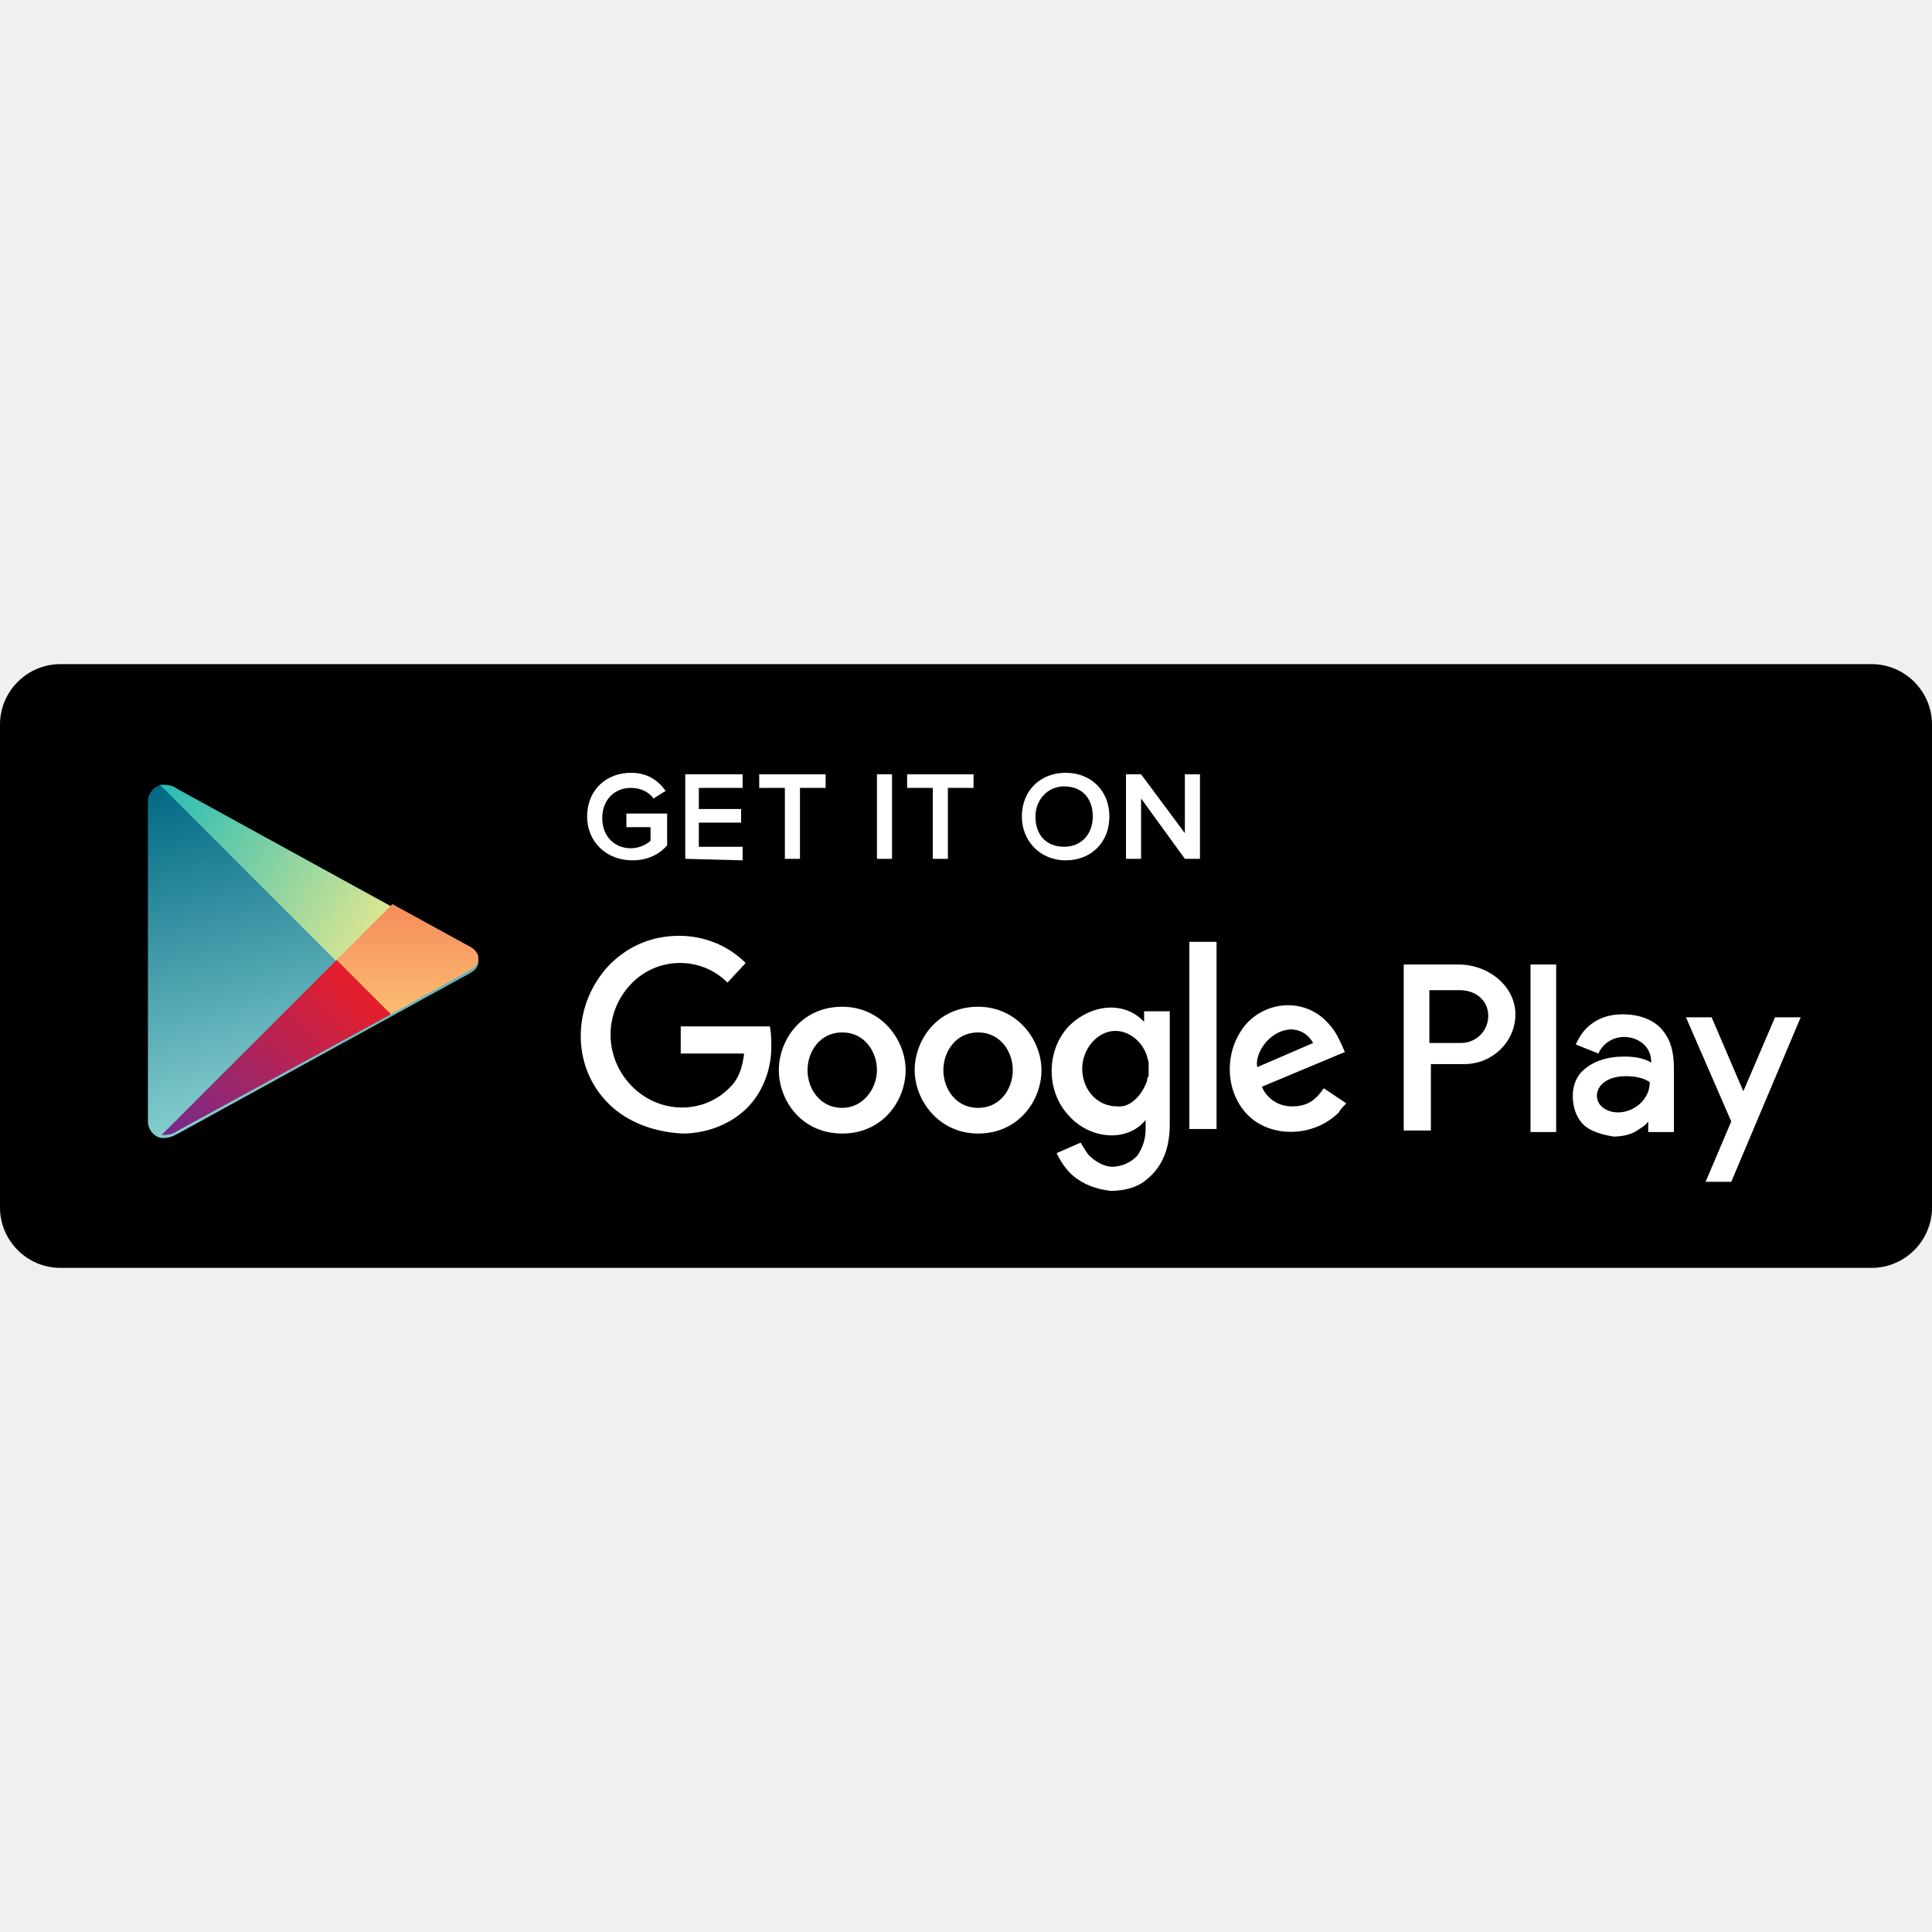
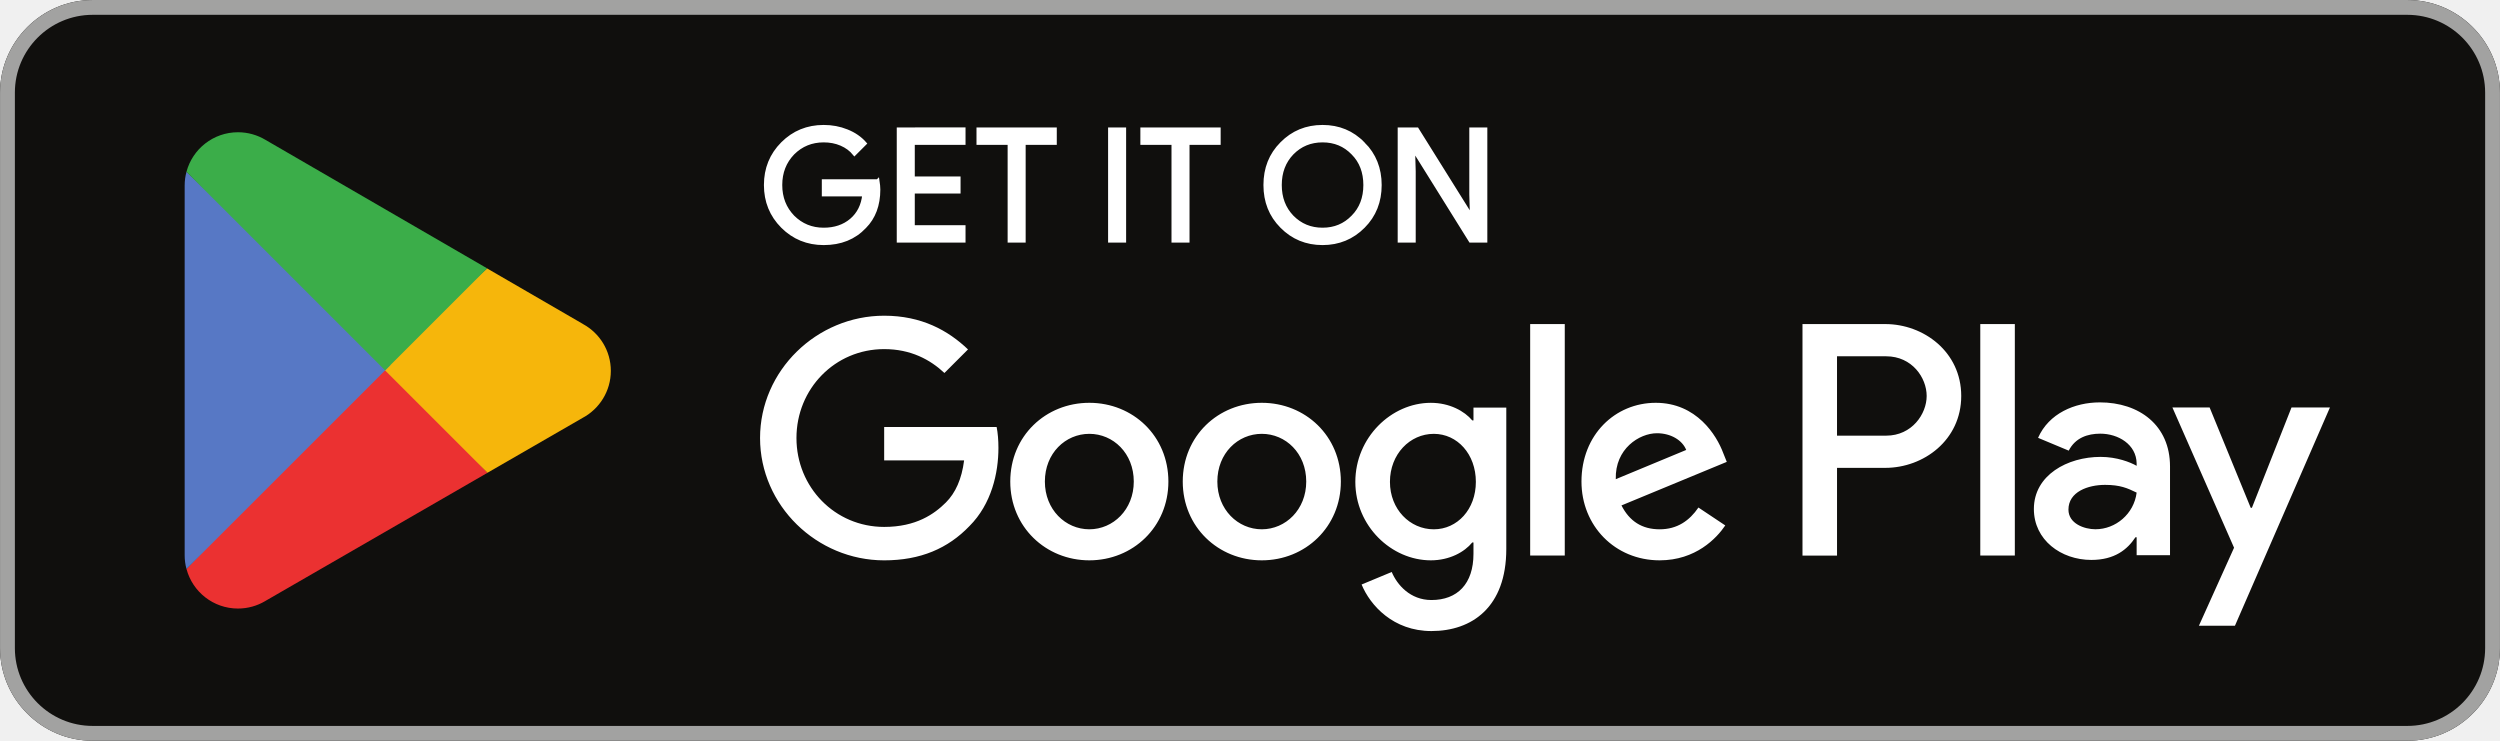
- <svg xmlns="http://www.w3.org/2000/svg" version="1.1" id="Badges" x="0px" y="0px" viewBox="185.5 -25.5 128 128" enable-background="new 185.5 -25.5 128 128" xml:space="preserve">
-   <g>
-     <path d="M309.5,58.5h-120c-2.2,0-4-1.8-4-4v-32c0-2.2,1.8-4,4-4h120c2.2,0,4,1.8,4,4v32C313.5,56.7,311.7,58.5,309.5,58.5z" />
-     <linearGradient id="SVGID_1_" gradientUnits="userSpaceOnUse" x1="201.767" y1="25.074" x2="207.366" y2="48.065">
-       <stop offset="0" style="stop-color:#006884" />
-       <stop offset="1" style="stop-color:#8AD1D0" />
-     </linearGradient>
-     <path fill-rule="evenodd" clip-rule="evenodd" fill="url(#SVGID_1_)" d="M195.3,38.1V27.6c0-0.6,0.5-1.1,1-1.1c0.5,0,0.7,0.1,1,0.3   l19.3,10.6c0.4,0.2,0.6,0.5,0.6,0.8c0,0.3-0.2,0.6-0.6,0.8l-19.3,10.6c-0.2,0.1-0.5,0.3-1,0.3c-0.5,0-1-0.5-1-1.1V38.1z" />
-     <linearGradient id="SVGID_2_" gradientUnits="userSpaceOnUse" x1="194.941" y1="28.344" x2="210.197" y2="36.591">
-       <stop offset="0" style="stop-color:#24BBB6" />
-       <stop offset="1" style="stop-color:#DBE692" />
-     </linearGradient>
-     <path fill-rule="evenodd" clip-rule="evenodd" fill="url(#SVGID_2_)" d="M207.8,38.2l-11.7-11.7c0.1,0,0.1,0,0.2,0   c0.5,0,0.7,0.1,1,0.3l14.2,7.8L207.8,38.2z" />
-     <linearGradient id="SVGID_3_" gradientUnits="userSpaceOnUse" x1="212.494" y1="42.12" x2="212.494" y2="34.172">
-       <stop offset="0" style="stop-color:#FCC072" />
-       <stop offset="1" style="stop-color:#F58A5B" />
-     </linearGradient>
-     <path fill-rule="evenodd" clip-rule="evenodd" fill="url(#SVGID_3_)" d="M211.4,41.7l-3.6-3.6l3.7-3.7l5.1,2.8   c0.4,0.2,0.6,0.5,0.6,0.8c0,0.3-0.2,0.6-0.6,0.8L211.4,41.7z" />
-     <linearGradient id="SVGID_4_" gradientUnits="userSpaceOnUse" x1="197.895" y1="51.769" x2="209.946" y2="39.504">
-       <stop offset="0" style="stop-color:#712B8F" />
-       <stop offset="1" style="stop-color:#EA1D27" />
-     </linearGradient>
-     <path fill-rule="evenodd" clip-rule="evenodd" fill="url(#SVGID_4_)" d="M196.2,49.7L196.2,49.7l11.6-11.6l3.6,3.6l-14.1,7.7   C197,49.6,196.8,49.7,196.2,49.7C196.3,49.7,196.3,49.7,196.2,49.7z" />
-     <path fill-rule="evenodd" clip-rule="evenodd" fill="#FFFFFF" d="M256.6,52.4c-0.5-0.4-0.9-1.1-1.1-1.5l1.6-0.7   c0.1,0.2,0.3,0.5,0.5,0.8c0.4,0.4,1,0.8,1.6,0.8c0.6,0,1.3-0.3,1.7-0.8c0.3-0.5,0.5-1,0.5-1.7v-0.6c-1.2,1.5-3.7,1.3-5.1-0.3   c-1.5-1.6-1.5-4.3,0-5.9c1.5-1.5,3.7-1.7,5-0.3c0,0,0,0,0,0v-0.7h1.7V49c0,1.9-0.7,3-1.6,3.7c-0.6,0.5-1.5,0.7-2.3,0.7   C258.2,53.3,257.3,53,256.6,52.4L256.6,52.4z M298.5,52.8L298.5,52.8l1.7-4l-3-6.9h1.7l2.1,4.9l2.1-4.9h1.7l-4.6,10.9H298.5   L298.5,52.8z M290.4,49L290.4,49c-0.5-0.5-0.7-1.2-0.7-1.9c0-0.6,0.2-1.2,0.6-1.6c0.7-0.7,1.7-1,2.8-1c0.7,0,1.3,0.1,1.8,0.4   c0-1.2-1-1.7-1.8-1.7c-0.7,0-1.4,0.4-1.7,1.1l-1.5-0.6c0.3-0.7,1.1-2,3.1-2c1,0,2,0.3,2.6,1c0.6,0.7,0.8,1.5,0.8,2.6v4.2h-1.7v-0.7   c-0.2,0.3-0.6,0.5-0.9,0.7c-0.4,0.2-0.9,0.3-1.4,0.3C291.8,49.7,290.9,49.5,290.4,49L290.4,49z M237.1,45.4L237.1,45.4   c0-2,1.5-4.2,4.2-4.2c2.6,0,4.2,2.2,4.2,4.2c0,2-1.5,4.2-4.2,4.2C238.6,49.6,237.1,47.4,237.1,45.4L237.1,45.4z M246.1,45.4   L246.1,45.4c0-2,1.5-4.2,4.2-4.2c2.6,0,4.2,2.2,4.2,4.2c0,2-1.5,4.2-4.2,4.2C247.7,49.6,246.1,47.4,246.1,45.4L246.1,45.4z    M225.8,47.6L225.8,47.6c-2.5-2.5-2.4-6.6,0.1-9.2c1.3-1.3,2.9-1.9,4.6-1.9c1.6,0,3.2,0.6,4.4,1.8l-1.2,1.3   c-1.8-1.8-4.7-1.7-6.4,0.1c-1.8,1.9-1.8,4.8,0,6.7c1.8,1.9,4.8,2,6.6,0.1c0.6-0.6,0.8-1.4,0.9-2.2h-4.2v-1.8h5.9   c0.1,0.4,0.1,0.9,0.1,1.4c0,1.5-0.6,3-1.6,4c-1.1,1.1-2.7,1.7-4.3,1.7C228.9,49.5,227.1,48.9,225.8,47.6L225.8,47.6z M268.1,48.3   L268.1,48.3c-1.5-1.6-1.5-4.3,0-6c1.5-1.6,4-1.6,5.4,0c0.5,0.5,0.8,1.2,1.1,1.9l-5.5,2.3c0.3,0.7,1,1.3,2,1.3   c0.9,0,1.5-0.3,2.1-1.2l1.5,1h0c-0.2,0.2-0.4,0.4-0.5,0.6C272.5,49.9,269.6,49.9,268.1,48.3L268.1,48.3z M278.5,49.5L278.5,49.5   V38.4h3.6c2.1,0,3.8,1.5,3.8,3.3c0,1.8-1.5,3.3-3.4,3.3h-2.2v4.4H278.5L278.5,49.5z M286.9,49.5L286.9,49.5V38.4h1.7v11.1H286.9   L286.9,49.5z M264.3,49.3L264.3,49.3V36.9h1.8v12.4H264.3L264.3,49.3z M294.8,46.2L294.8,46.2c-0.4-0.3-1-0.4-1.6-0.4   c-1.2,0-1.9,0.6-1.9,1.3c0,0.7,0.7,1.1,1.4,1.1C293.7,48.2,294.8,47.4,294.8,46.2L294.8,46.2z M243.6,45.4L243.6,45.4   c0-1.2-0.8-2.5-2.3-2.5c-1.5,0-2.3,1.3-2.3,2.5c0,1.2,0.8,2.5,2.3,2.5C242.7,47.9,243.6,46.6,243.6,45.4L243.6,45.4z M252.6,45.4   L252.6,45.4c0-1.2-0.8-2.5-2.3-2.5c-1.5,0-2.3,1.3-2.3,2.5c0,1.2,0.8,2.5,2.3,2.5C251.8,47.9,252.6,46.6,252.6,45.4L252.6,45.4z    M261.5,46.1L261.5,46.1c0-0.1,0-0.2,0.1-0.3c0,0,0,0,0,0c0-0.1,0-0.3,0-0.4c0-0.1,0-0.3,0-0.4c0,0,0-0.1,0-0.1   c0-0.1-0.1-0.3-0.1-0.4c-0.3-1-1.2-1.7-2.1-1.7c-1.2,0-2.2,1.2-2.2,2.5c0,1.4,1,2.5,2.3,2.5C260.3,47.9,261.1,47.2,261.5,46.1   L261.5,46.1z M268.8,45.2L268.8,45.2l3.7-1.6c-0.4-0.7-1-0.9-1.5-0.9C269.5,42.8,268.6,44.4,268.8,45.2L268.8,45.2z M284.1,41.8   L284.1,41.8c0-1-0.8-1.7-1.9-1.7h-2v3.5h2.1C283.3,43.6,284.1,42.8,284.1,41.8z" />
-     <polygon fill-rule="evenodd" clip-rule="evenodd" fill="#FFFFFF" points="299.8,50.8 299.8,50.8 299.7,50.8 299.7,50.8 299.7,50.7    299.7,50.7 299.8,50.7 299.8,50.7 299.7,50.7 299.7,50.7 299.7,50.8 299.7,50.8  " />
-     <path fill-rule="evenodd" clip-rule="evenodd" fill="#FFFFFF" d="M299.8,50.8L299.8,50.8C299.8,50.7,299.8,50.7,299.8,50.8   L299.8,50.8C299.8,50.7,299.8,50.7,299.8,50.8L299.8,50.8L299.8,50.8L299.8,50.8L299.8,50.8L299.8,50.8L299.8,50.8L299.8,50.8   L299.8,50.8z M299.8,50.7L299.8,50.7C299.8,50.7,299.8,50.7,299.8,50.7L299.8,50.7L299.8,50.7L299.8,50.7   C299.8,50.7,299.8,50.7,299.8,50.7L299.8,50.7z" />
-     <polygon fill-rule="evenodd" clip-rule="evenodd" fill="#FFFFFF" points="299.8,50.8 299.8,50.8 299.8,50.7 299.8,50.7 299.8,50.7    299.8,50.7 299.8,50.7 299.8,50.7 299.8,50.7 299.8,50.7 299.8,50.8 299.8,50.8  " />
-     <path fill-rule="evenodd" clip-rule="evenodd" fill="#FFFFFF" d="M299.8,50.8L299.8,50.8L299.8,50.8L299.8,50.8L299.8,50.8   L299.8,50.8L299.8,50.8L299.8,50.8L299.8,50.8L299.8,50.8z M299.8,50.7L299.8,50.7L299.8,50.7L299.8,50.7   C299.8,50.7,299.8,50.7,299.8,50.7C299.8,50.7,299.8,50.7,299.8,50.7L299.8,50.7z" />
-     <polygon fill-rule="evenodd" clip-rule="evenodd" fill="#FFFFFF" points="299.8,50.7 299.8,50.7 299.8,50.7 299.8,50.7 299.8,50.8    299.8,50.8 299.8,50.7 299.8,50.7  " />
-     <polygon fill-rule="evenodd" clip-rule="evenodd" fill="#FFFFFF" points="299.8,50.8 299.8,50.8 299.8,50.7 299.8,50.7 299.8,50.7    299.8,50.7 299.8,50.7 299.8,50.7 299.8,50.7 299.8,50.7 299.8,50.8 299.8,50.8  " />
-     <path fill-rule="evenodd" clip-rule="evenodd" fill="#FFFFFF" d="M299.8,50.8L299.8,50.8C299.8,50.7,299.8,50.7,299.8,50.8   L299.8,50.8L299.8,50.8L299.8,50.8C299.8,50.8,299.8,50.8,299.8,50.8L299.8,50.8z M299.8,50.8L299.8,50.8   C299.8,50.8,299.8,50.8,299.8,50.8L299.8,50.8L299.8,50.8L299.8,50.8C299.8,50.7,299.8,50.7,299.8,50.8L299.8,50.8z" />
-     <path fill-rule="evenodd" clip-rule="evenodd" fill="#FFFFFF" d="M299.9,50.8L299.9,50.8C299.9,50.7,299.9,50.7,299.9,50.8   C299.9,50.7,299.9,50.7,299.9,50.8L299.9,50.8C299.9,50.7,299.9,50.7,299.9,50.8L299.9,50.8L299.9,50.8L299.9,50.8   C299.9,50.8,299.9,50.8,299.9,50.8L299.9,50.8z M299.9,50.7L299.9,50.7C299.9,50.7,299.9,50.7,299.9,50.7L299.9,50.7L299.9,50.7   L299.9,50.7C299.9,50.7,299.9,50.7,299.9,50.7L299.9,50.7L299.9,50.7z M299.9,50.8L299.9,50.8C299.9,50.8,299.9,50.8,299.9,50.8   L299.9,50.8L299.9,50.8L299.9,50.8C299.9,50.7,299.9,50.7,299.9,50.8L299.9,50.8z" />
-     <polygon fill-rule="evenodd" clip-rule="evenodd" fill="#FFFFFF" points="299.9,50.7 299.9,50.7 299.9,50.7 299.9,50.7 299.9,50.7    299.9,50.7 299.9,50.7 299.9,50.7 299.9,50.8 299.9,50.8 299.9,50.7  " />
-     <polygon fill-rule="evenodd" clip-rule="evenodd" fill="#FFFFFF" points="299.9,50.8 299.9,50.8 299.9,50.7 299.9,50.7 299.9,50.8    299.9,50.8  " />
-     <path fill-rule="evenodd" clip-rule="evenodd" fill="#FFFFFF" d="M299.9,50.8L299.9,50.8C299.9,50.7,299.9,50.7,299.9,50.8   C299.9,50.7,299.9,50.7,299.9,50.8L299.9,50.8C299.9,50.8,299.9,50.8,299.9,50.8C299.9,50.8,299.9,50.8,299.9,50.8L299.9,50.8z    M299.9,50.7L299.9,50.7C299.9,50.8,299.9,50.8,299.9,50.7C299.9,50.8,299.9,50.8,299.9,50.7L299.9,50.7   C299.9,50.7,299.9,50.7,299.9,50.7C299.9,50.7,299.9,50.7,299.9,50.7L299.9,50.7z" />
-     <path fill-rule="evenodd" clip-rule="evenodd" fill="#FFFFFF" d="M299.9,50.8L299.9,50.8L299.9,50.8L299.9,50.8L299.9,50.8   L299.9,50.8C299.9,50.8,299.9,50.8,299.9,50.8C299.9,50.8,299.9,50.8,299.9,50.8L299.9,50.8C299.9,50.7,299.9,50.7,299.9,50.8   C299.9,50.7,299.9,50.7,299.9,50.8L299.9,50.8C299.9,50.7,299.9,50.7,299.9,50.8C299.9,50.7,299.9,50.7,299.9,50.8L299.9,50.8   C299.9,50.8,299.9,50.8,299.9,50.8C299.9,50.8,299.9,50.8,299.9,50.8L299.9,50.8z" />
-     <path fill-rule="evenodd" clip-rule="evenodd" fill="#FFFFFF" d="M300,50.8L300,50.8C300,50.7,300,50.7,300,50.8   C299.9,50.7,299.9,50.7,300,50.8L300,50.8C299.9,50.8,299.9,50.8,300,50.8C300,50.8,300,50.8,300,50.8L300,50.8z M300,50.7   L300,50.7C300,50.8,300,50.8,300,50.7C300,50.8,299.9,50.8,300,50.7L300,50.7C299.9,50.7,300,50.7,300,50.7   C300,50.7,300,50.7,300,50.7L300,50.7z" />
-     <polygon fill-rule="evenodd" clip-rule="evenodd" fill="#FFFFFF" points="300,50.8 300,50.7 300,50.7 300,50.7 300,50.7 300,50.7    300,50.8 300,50.8 300,50.7 300,50.7 300,50.8 300,50.8 300,50.7 300,50.7 300,50.8  " />
-     <path fill-rule="evenodd" clip-rule="evenodd" fill="#FFFFFF" d="M300,50.8L300,50.8L300,50.8L300,50.8L300,50.8L300,50.8L300,50.8   L300,50.8L300,50.8L300,50.8z M300,50.7L300,50.7L300,50.7L300,50.7C300,50.7,300,50.7,300,50.7C300,50.7,300,50.7,300,50.7   L300,50.7z" />
-     <path fill-rule="evenodd" clip-rule="evenodd" fill="#FFFFFF" d="M300,50.8C300,50.7,300,50.7,300,50.8C300,50.7,300,50.7,300,50.8   C300,50.7,300,50.7,300,50.8C300,50.7,300,50.7,300,50.8L300,50.8C300,50.7,300,50.7,300,50.8C300,50.7,300,50.7,300,50.8   C300,50.7,300,50.7,300,50.8C300,50.7,300,50.7,300,50.8C300,50.8,300,50.8,300,50.8C300,50.8,300,50.8,300,50.8L300,50.8   C300,50.8,300,50.8,300,50.8C300,50.8,300,50.8,300,50.8z" />
-     <polygon fill-rule="evenodd" clip-rule="evenodd" fill="#FFFFFF" points="300.1,50.7 300,50.7 300,50.7 300.1,50.7 300.1,50.8    300.1,50.8 300.1,50.7 300.1,50.7  " />
-     <polygon fill-rule="evenodd" clip-rule="evenodd" fill="#FFFFFF" points="300.1,50.8 300.1,50.8 300.1,50.7 300.1,50.7 300.1,50.7    300.1,50.7 300.1,50.7 300.1,50.7 300.1,50.7 300.1,50.7 300.1,50.8 300.1,50.8  " />
-     <path fill-rule="evenodd" clip-rule="evenodd" fill="#FFFFFF" d="M300.1,50.8L300.1,50.8C300.1,50.7,300.1,50.7,300.1,50.8   L300.1,50.8C300.1,50.7,300.1,50.7,300.1,50.8L300.1,50.8L300.1,50.8L300.1,50.8L300.1,50.8L300.1,50.8L300.1,50.8L300.1,50.8   L300.1,50.8z M300.1,50.7L300.1,50.7C300.1,50.7,300.1,50.7,300.1,50.7L300.1,50.7L300.1,50.7L300.1,50.7   C300.1,50.7,300.1,50.7,300.1,50.7L300.1,50.7z" />
-     <path fill="#FFFFFF" d="M224.4,28.6c0-1.8,1.3-2.9,2.9-2.9c1.1,0,1.8,0.5,2.3,1.2l-0.8,0.5c-0.3-0.4-0.8-0.7-1.5-0.7   c-1.1,0-1.9,0.8-1.9,2c0,1.2,0.8,2,1.9,2c0.6,0,1.1-0.3,1.3-0.5v-0.9H227v-0.9h2.7v2.1c-0.5,0.6-1.3,1-2.3,1   C225.7,31.5,224.4,30.3,224.4,28.6z" />
-     <path fill="#FFFFFF" d="M230.9,31.4v-5.6h3.8v0.9h-2.9v1.4h2.8v0.9h-2.8v1.6h2.9v0.9L230.9,31.4L230.9,31.4z" />
-     <path fill="#FFFFFF" d="M237.5,31.4v-4.7h-1.7v-0.9h4.4v0.9h-1.7v4.7H237.5z" />
-     <path fill="#FFFFFF" d="M243.6,31.4v-5.6h1v5.6C244.6,31.4,243.6,31.4,243.6,31.4z" />
-     <path fill="#FFFFFF" d="M247.3,31.4v-4.7h-1.7v-0.9h4.4v0.9h-1.7v4.7H247.3z" />
-     <path fill="#FFFFFF" d="M253.2,28.6c0-1.7,1.2-2.9,2.9-2.9c1.7,0,2.9,1.2,2.9,2.9s-1.2,2.9-2.9,2.9   C254.4,31.5,253.2,30.2,253.2,28.6z M257.9,28.6c0-1.2-0.7-2-1.9-2c-1.1,0-1.9,0.9-1.9,2c0,1.2,0.7,2,1.9,2   C257.2,30.6,257.9,29.7,257.9,28.6z" />
-     <path fill="#FFFFFF" d="M264,31.4l-2.9-4v4h-1v-5.6h1l2.9,3.9v-3.9h1v5.6H264z" />
-   </g>
+ <svg xmlns="http://www.w3.org/2000/svg" id="svg51" width="180" height="53.333" version="1.1" viewBox="0 0 180 53.333" xml:space="preserve">
+   <path id="path11" d="m173.33 53.333h-166.66c-3.667 0-6.667-3-6.667-6.667v-39.999c0-3.667 3-6.667 6.667-6.667h166.66c3.667 0 6.667 3 6.667 6.667v39.999c0 3.667-3 6.667-6.667 6.667" fill="#100f0d" stroke-width=".133" />
+   <path id="path13" d="m173.33 1e-3h-166.66c-3.667 0-6.667 3-6.667 6.667v39.999c0 3.667 3 6.667 6.667 6.667h166.66c3.667 0 6.667-3 6.667-6.667v-39.999c0-3.667-3-6.667-6.667-6.667zm0 1.066c3.088 0 5.6 2.513 5.6 5.6v39.999c0 3.088-2.512 5.6-5.6 5.6h-166.66c-3.088 0-5.599-2.513-5.599-5.6v-39.999c0-3.088 2.511-5.6 5.599-5.6h166.66" fill="#a2a2a1" stroke-width=".133" />
+   <path id="path35" d="m142.58 40h2.488v-16.669h-2.488zm22.409-10.664-2.852 7.226h-0.085l-2.96-7.226h-2.68l4.44 10.1-2.532 5.619h2.595l6.841-15.718zm-14.11 8.771c-0.813 0-1.951-0.408-1.951-1.416 0-1.286 1.416-1.78 2.637-1.78 1.093 0 1.609 0.235 2.273 0.557-0.193 1.544-1.523 2.638-2.96 2.638zm0.301-9.135c-1.801 0-3.667 0.794-4.439 2.552l2.208 0.922c0.472-0.922 1.351-1.222 2.273-1.222 1.287 0 2.595 0.771 2.616 2.144v0.171c-0.451-0.257-1.416-0.643-2.595-0.643-2.381 0-4.804 1.308-4.804 3.752 0 2.23 1.952 3.667 4.139 3.667 1.672 0 2.596-0.751 3.173-1.63h0.087v1.287h2.403v-6.391c0-2.959-2.211-4.61-5.061-4.61zm-15.376 2.394h-3.539v-5.713h3.539c1.86 0 2.916 1.54 2.916 2.857 0 1.292-1.056 2.857-2.916 2.857zm-0.064-8.034h-5.961v16.669h2.487v-6.315h3.475c2.757 0 5.468-1.996 5.468-5.176 0-3.18-2.711-5.177-5.468-5.177zm-32.507 14.778c-1.719 0-3.157-1.44-3.157-3.415 0-1.998 1.438-3.458 3.157-3.458 1.697 0 3.029 1.46 3.029 3.458 0 1.975-1.332 3.415-3.029 3.415zm2.857-7.84h-0.086c-0.558-0.666-1.633-1.267-2.985-1.267-2.836 0-5.435 2.492-5.435 5.692 0 3.179 2.599 5.649 5.435 5.649 1.353 0 2.427-0.602 2.985-1.288h0.086v0.816c0 2.17-1.16 3.33-3.029 3.33-1.524 0-2.47-1.095-2.857-2.019l-2.169 0.902c0.622 1.503 2.276 3.351 5.026 3.351 2.922 0 5.392-1.719 5.392-5.908v-10.181h-2.363zm4.082 9.73h2.491v-16.669h-2.491zm6.164-5.499c-0.064-2.191 1.698-3.308 2.965-3.308 0.989 0 1.825 0.494 2.106 1.203zm7.733-1.891c-0.472-1.267-1.911-3.608-4.854-3.608-2.922 0-5.349 2.298-5.349 5.671 0 3.179 2.406 5.671 5.628 5.671 2.599 0 4.103-1.589 4.726-2.513l-1.933-1.289c-0.645 0.945-1.525 1.568-2.793 1.568-1.267 0-2.169-0.58-2.748-1.719l7.582-3.136zm-60.409-1.868v2.406h5.756c-0.172 1.353-0.623 2.341-1.31 3.029-0.838 0.837-2.148 1.761-4.446 1.761-3.544 0-6.315-2.857-6.315-6.401s2.771-6.401 6.315-6.401c1.912 0 3.308 0.752 4.339 1.719l1.697-1.697c-1.44-1.375-3.351-2.427-6.036-2.427-4.855 0-8.936 3.952-8.936 8.807 0 4.854 4.081 8.807 8.936 8.807 2.62 0 4.597-0.859 6.143-2.47 1.59-1.59 2.084-3.823 2.084-5.628 0-0.558-0.043-1.073-0.129-1.503zm14.772 7.367c-1.719 0-3.201-1.418-3.201-3.437 0-2.041 1.482-3.436 3.201-3.436 1.718 0 3.2 1.396 3.2 3.436 0 2.019-1.482 3.437-3.2 3.437zm0-9.107c-3.137 0-5.693 2.384-5.693 5.671 0 3.265 2.556 5.671 5.693 5.671 3.136 0 5.692-2.406 5.692-5.671 0-3.287-2.556-5.671-5.692-5.671zm12.417 9.107c-1.718 0-3.2-1.418-3.2-3.437 0-2.041 1.483-3.436 3.2-3.436 1.719 0 3.2 1.396 3.2 3.436 0 2.019-1.482 3.437-3.2 3.437zm0-9.107c-3.136 0-5.691 2.384-5.691 5.671 0 3.265 2.556 5.671 5.691 5.671 3.137 0 5.693-2.406 5.693-5.671 0-3.287-2.556-5.671-5.693-5.671" fill="#fff" stroke-width=".133" />
+   <path id="path37" d="m27.622 25.899-14.194 15.066c5.34e-4 0.003 0.002 0.006 0.002 0.009 0.435 1.636 1.93 2.841 3.703 2.841 0.709 0 1.375-0.192 1.945-0.528l0.045-0.027 15.978-9.22-7.479-8.141" fill="#eb3131" stroke-width=".133" />
+   <path id="path39" d="m41.983 23.334-0.014-0.009-6.898-3.999-7.772 6.916 7.799 7.798 6.862-3.959c1.203-0.649 2.02-1.918 2.02-3.38 0-1.452-0.806-2.714-1.997-3.365" fill="#f6b60b" stroke-width=".133" />
+   <path id="path41" d="m13.426 12.37c-0.085 0.315-0.13 0.644-0.13 0.987v26.623c0 0.342 0.044 0.672 0.131 0.986l14.684-14.681-14.684-13.914" fill="#5778c5" stroke-width=".133" />
+   <path id="path43" d="m27.727 26.668 7.347-7.345-15.96-9.253c-0.58-0.347-1.257-0.548-1.982-0.548-1.773 0-3.27 1.207-3.705 2.845-5.34e-4 0.002-5.34e-4 0.003-5.34e-4 0.004l14.3 14.298" fill="#3bad49" stroke-width=".133" />
+   <path id="path33" d="m63.193 13.042h-3.889v0.963h2.915c-0.079 0.785-0.392 1.402-0.919 1.85-0.527 0.448-1.2 0.673-1.996 0.673-0.873 0-1.613-0.304-2.219-0.908-0.594-0.617-0.896-1.379-0.896-2.298 0-0.919 0.302-1.681 0.896-2.298 0.606-0.604 1.346-0.906 2.219-0.906 0.448 0 0.875 0.077 1.267 0.246 0.392 0.169 0.706 0.404 0.952 0.706l0.74-0.74c-0.335-0.381-0.76-0.673-1.288-0.885-0.527-0.213-1.077-0.315-1.671-0.315-1.165 0-2.152 0.404-2.958 1.21-0.806 0.808-1.21 1.804-1.21 2.981 0 1.177 0.404 2.175 1.21 2.981 0.806 0.806 1.794 1.21 2.958 1.21 1.223 0 2.198-0.392 2.948-1.188 0.66-0.662 0.998-1.558 0.998-2.679 0-0.19-0.023-0.392-0.056-0.604zm1.507-3.733v8.025h4.685v-0.985h-3.654v-2.546h3.296v-0.963h-3.296v-2.544h3.654v-0.988zm11.255 0.988v-0.988h-5.514v0.988h2.242v7.037h1.031v-7.037zm4.992-0.988h-1.031v8.025h1.031zm6.807 0.988v-0.988h-5.514v0.988h2.241v7.037h1.031v-7.037zm10.406 0.056c-0.796-0.819-1.771-1.223-2.935-1.223-1.167 0-2.142 0.404-2.937 1.21-0.796 0.796-1.187 1.794-1.187 2.981s0.392 2.185 1.187 2.981c0.796 0.806 1.771 1.21 2.937 1.21 1.154 0 2.139-0.404 2.935-1.21 0.796-0.796 1.187-1.794 1.187-2.981 0-1.177-0.392-2.173-1.187-2.969zm-5.133 0.671c0.594-0.604 1.323-0.906 2.198-0.906 0.873 0 1.602 0.302 2.185 0.906 0.594 0.594 0.885 1.369 0.885 2.298 0 0.931-0.292 1.704-0.885 2.298-0.583 0.604-1.312 0.908-2.185 0.908-0.875 0-1.604-0.304-2.198-0.908-0.581-0.606-0.873-1.367-0.873-2.298 0-0.929 0.292-1.692 0.873-2.298zm8.771 1.312-0.044-1.548h0.044l4.079 6.546h1.077v-8.025h-1.031v4.696l0.044 1.548h-0.044l-3.9-6.244h-1.256v8.025h1.031z" fill="#fff" stroke="#fff" stroke-miterlimit="10" stroke-width=".267" />
</svg>
